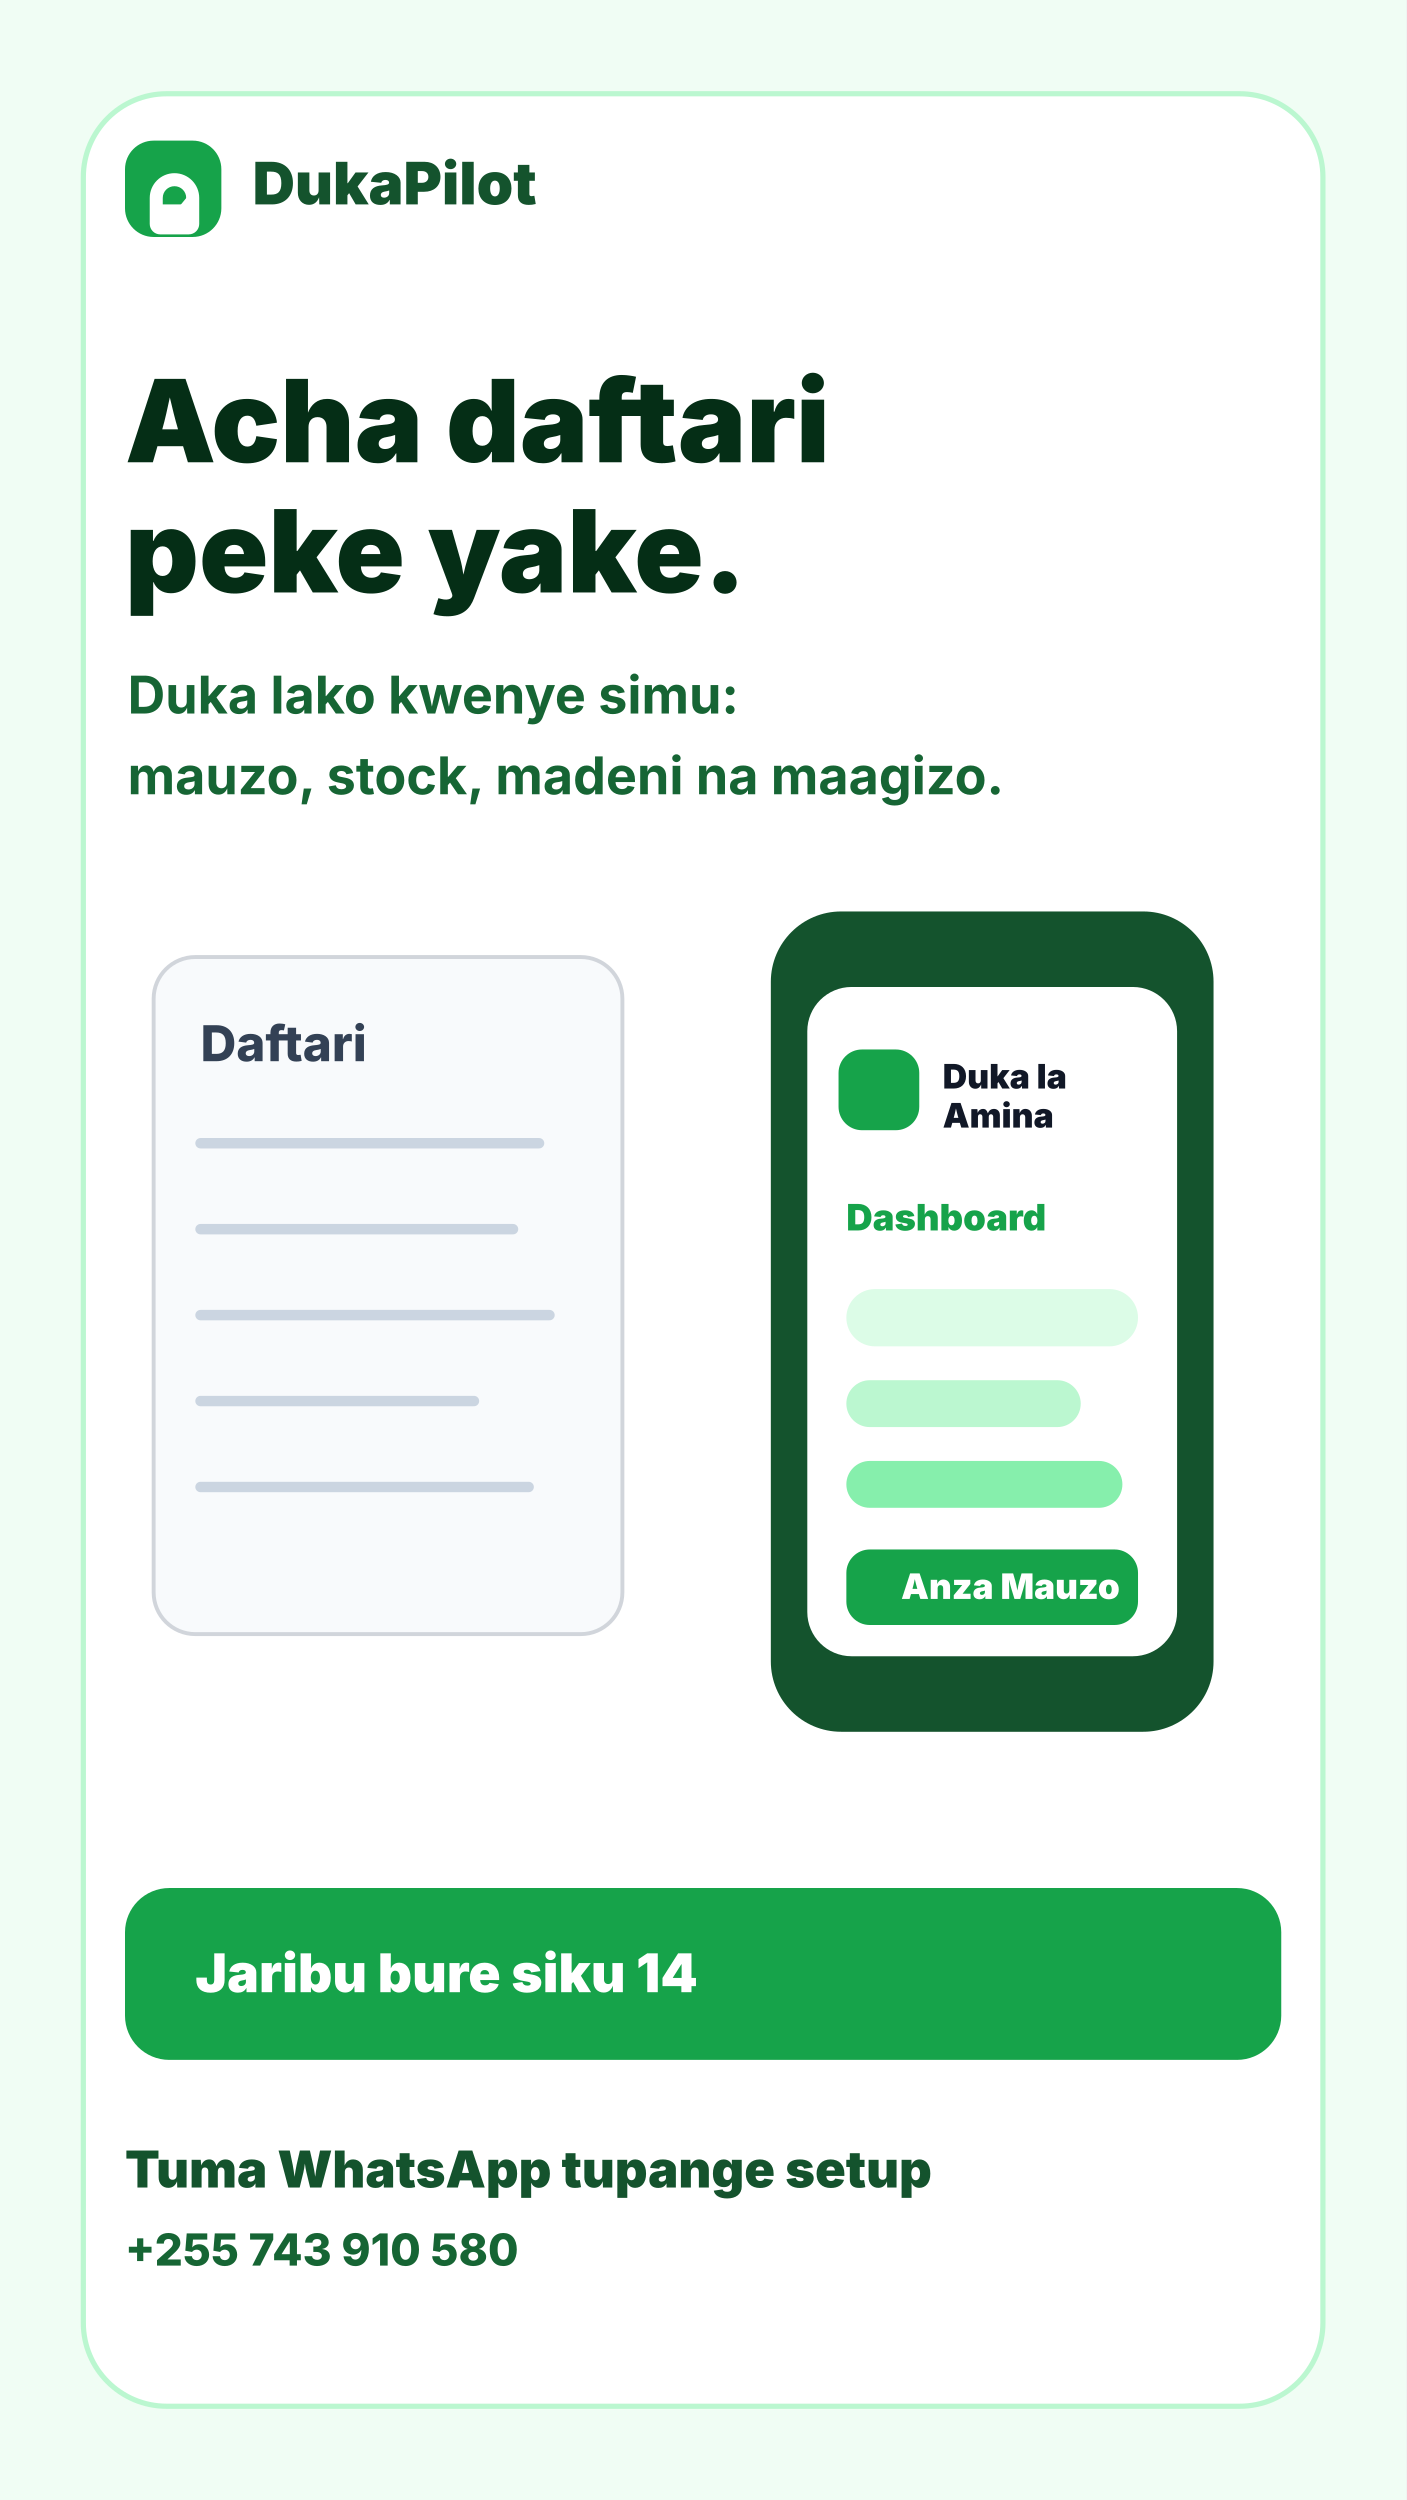
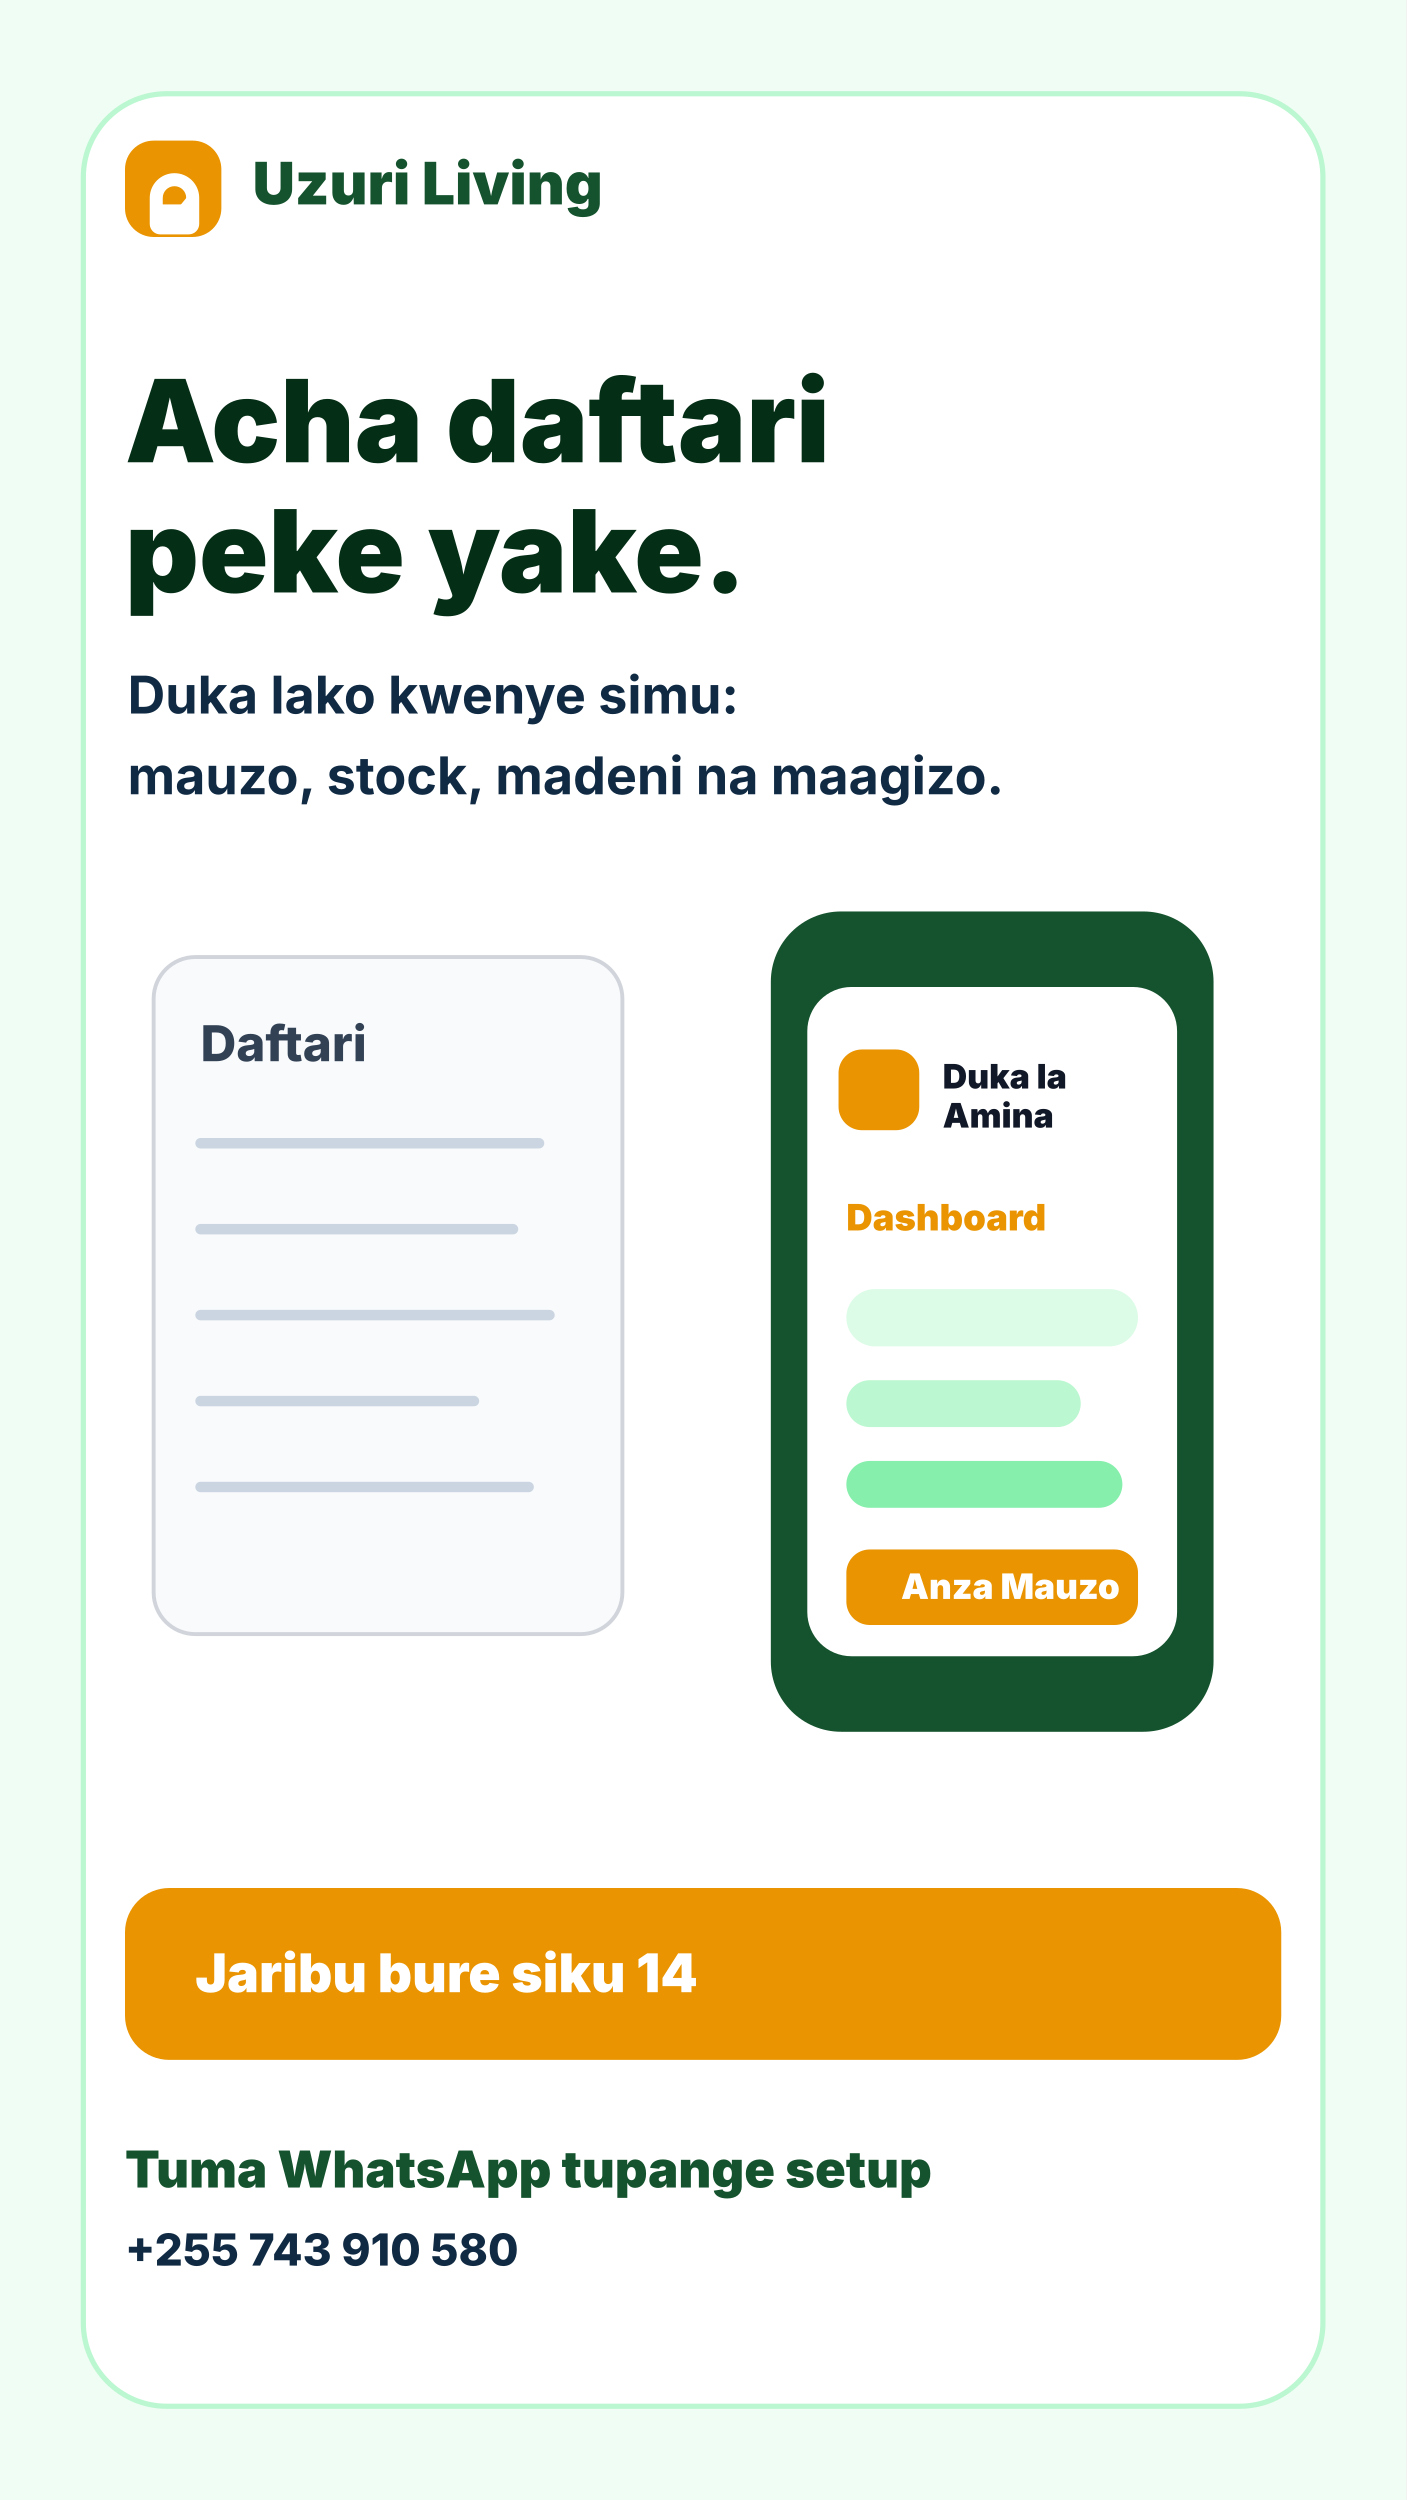
<svg xmlns="http://www.w3.org/2000/svg" width="1080" height="1920" viewBox="0 0 1080 1920" fill="none">
  <rect width="1080" height="1920" fill="#f0fdf4" />
  <rect x="64" y="72" width="952" height="1776" rx="64" fill="#ffffff" stroke="#bbf7d0" stroke-width="4" />
-   <rect x="96" y="108" width="74" height="74" rx="22" fill="#16a34a" />
+   <rect x="96" y="108" width="74" height="74" rx="22" fill="#e99400" />
  <path d="M134 133c-10.5 0-19 8.5-19 19v20c0 4.4 3.6 8 8 8h22c4.4 0 8-3.6 8-8v-20c0-10.5-8.5-19-19-19Zm0 10c5 0 9 4 9 9v5h-18v-5c0-5 4-9 9-9Z" fill="#ffffff" />
  <path d="m126 165 6 6 14-17" stroke="#ffffff" stroke-width="7" stroke-linecap="round" stroke-linejoin="round" />
-   <text x="194" y="157" fill="#14532d" font-family="Inter, Arial, sans-serif" font-size="45" font-weight="900">DukaPilot</text>
+   <text x="194" y="157" fill="#14532d" font-family="Inter, Arial, sans-serif" font-size="45" font-weight="900">Uzuri Living</text>
  <text x="96" y="355" fill="#052e16" font-family="Inter, Arial, sans-serif" font-size="88" font-weight="900">Acha daftari</text>
  <text x="96" y="455" fill="#052e16" font-family="Inter, Arial, sans-serif" font-size="88" font-weight="900">peke yake.</text>
-   <text x="98" y="548" fill="#166534" font-family="Inter, Arial, sans-serif" font-size="40" font-weight="700">Duka lako kwenye simu:</text>
-   <text x="98" y="610" fill="#166534" font-family="Inter, Arial, sans-serif" font-size="40" font-weight="700">mauzo, stock, madeni na maagizo.</text>
+   <text x="98" y="548" fill="#102a43" font-family="Inter, Arial, sans-serif" font-size="40" font-weight="700">Duka lako kwenye simu:</text>
+   <text x="98" y="610" fill="#102a43" font-family="Inter, Arial, sans-serif" font-size="40" font-weight="700">mauzo, stock, madeni na maagizo.</text>
  <rect x="118" y="735" width="360" height="520" rx="32" fill="#f8fafc" stroke="#d1d5db" stroke-width="3" />
  <text x="154" y="815" fill="#334155" font-family="Inter, Arial, sans-serif" font-size="38" font-weight="800">Daftari</text>
  <path d="M154 878h260M154 944h240M154 1010h268M154 1076h210M154 1142h252" stroke="#cbd5e1" stroke-width="8" stroke-linecap="round" />
  <rect x="592" y="700" width="340" height="630" rx="54" fill="#14532d" />
  <rect x="620" y="758" width="284" height="514" rx="34" fill="#ffffff" />
-   <rect x="644" y="806" width="62" height="62" rx="18" fill="#16a34a" />
+   <rect x="644" y="806" width="62" height="62" rx="18" fill="#e99400" />
  <text x="724" y="836" fill="#111827" font-family="Inter, Arial, sans-serif" font-size="26" font-weight="900">Duka la</text>
  <text x="724" y="866" fill="#111827" font-family="Inter, Arial, sans-serif" font-size="26" font-weight="900">Amina</text>
-   <text x="650" y="945" fill="#16a34a" font-family="Inter, Arial, sans-serif" font-size="28" font-weight="900">Dashboard</text>
+   <text x="650" y="945" fill="#e99400" font-family="Inter, Arial, sans-serif" font-size="28" font-weight="900">Dashboard</text>
  <rect x="650" y="990" width="224" height="44" rx="22" fill="#dcfce7" />
  <rect x="650" y="1060" width="180" height="36" rx="18" fill="#bbf7d0" />
  <rect x="650" y="1122" width="212" height="36" rx="18" fill="#86efac" />
-   <rect x="650" y="1190" width="224" height="58" rx="18" fill="#16a34a" />
+   <rect x="650" y="1190" width="224" height="58" rx="18" fill="#e99400" />
  <text x="692" y="1228" fill="#ffffff" font-family="Inter, Arial, sans-serif" font-size="27" font-weight="900">Anza Mauzo</text>
-   <rect x="96" y="1450" width="888" height="132" rx="34" fill="#16a34a" />
+   <rect x="96" y="1450" width="888" height="132" rx="34" fill="#e99400" />
  <text x="150" y="1530" fill="#ffffff" font-family="Inter, Arial, sans-serif" font-size="41" font-weight="900">Jaribu bure siku 14</text>
  <text x="96" y="1680" fill="#14532d" font-family="Inter, Arial, sans-serif" font-size="39" font-weight="900">Tuma WhatsApp tupange setup</text>
-   <text x="96" y="1740" fill="#166534" font-family="Inter, Arial, sans-serif" font-size="34" font-weight="800">+255 743 910 580</text>
+   <text x="96" y="1740" fill="#102a43" font-family="Inter, Arial, sans-serif" font-size="34" font-weight="800">+255 743 910 580</text>
</svg>
